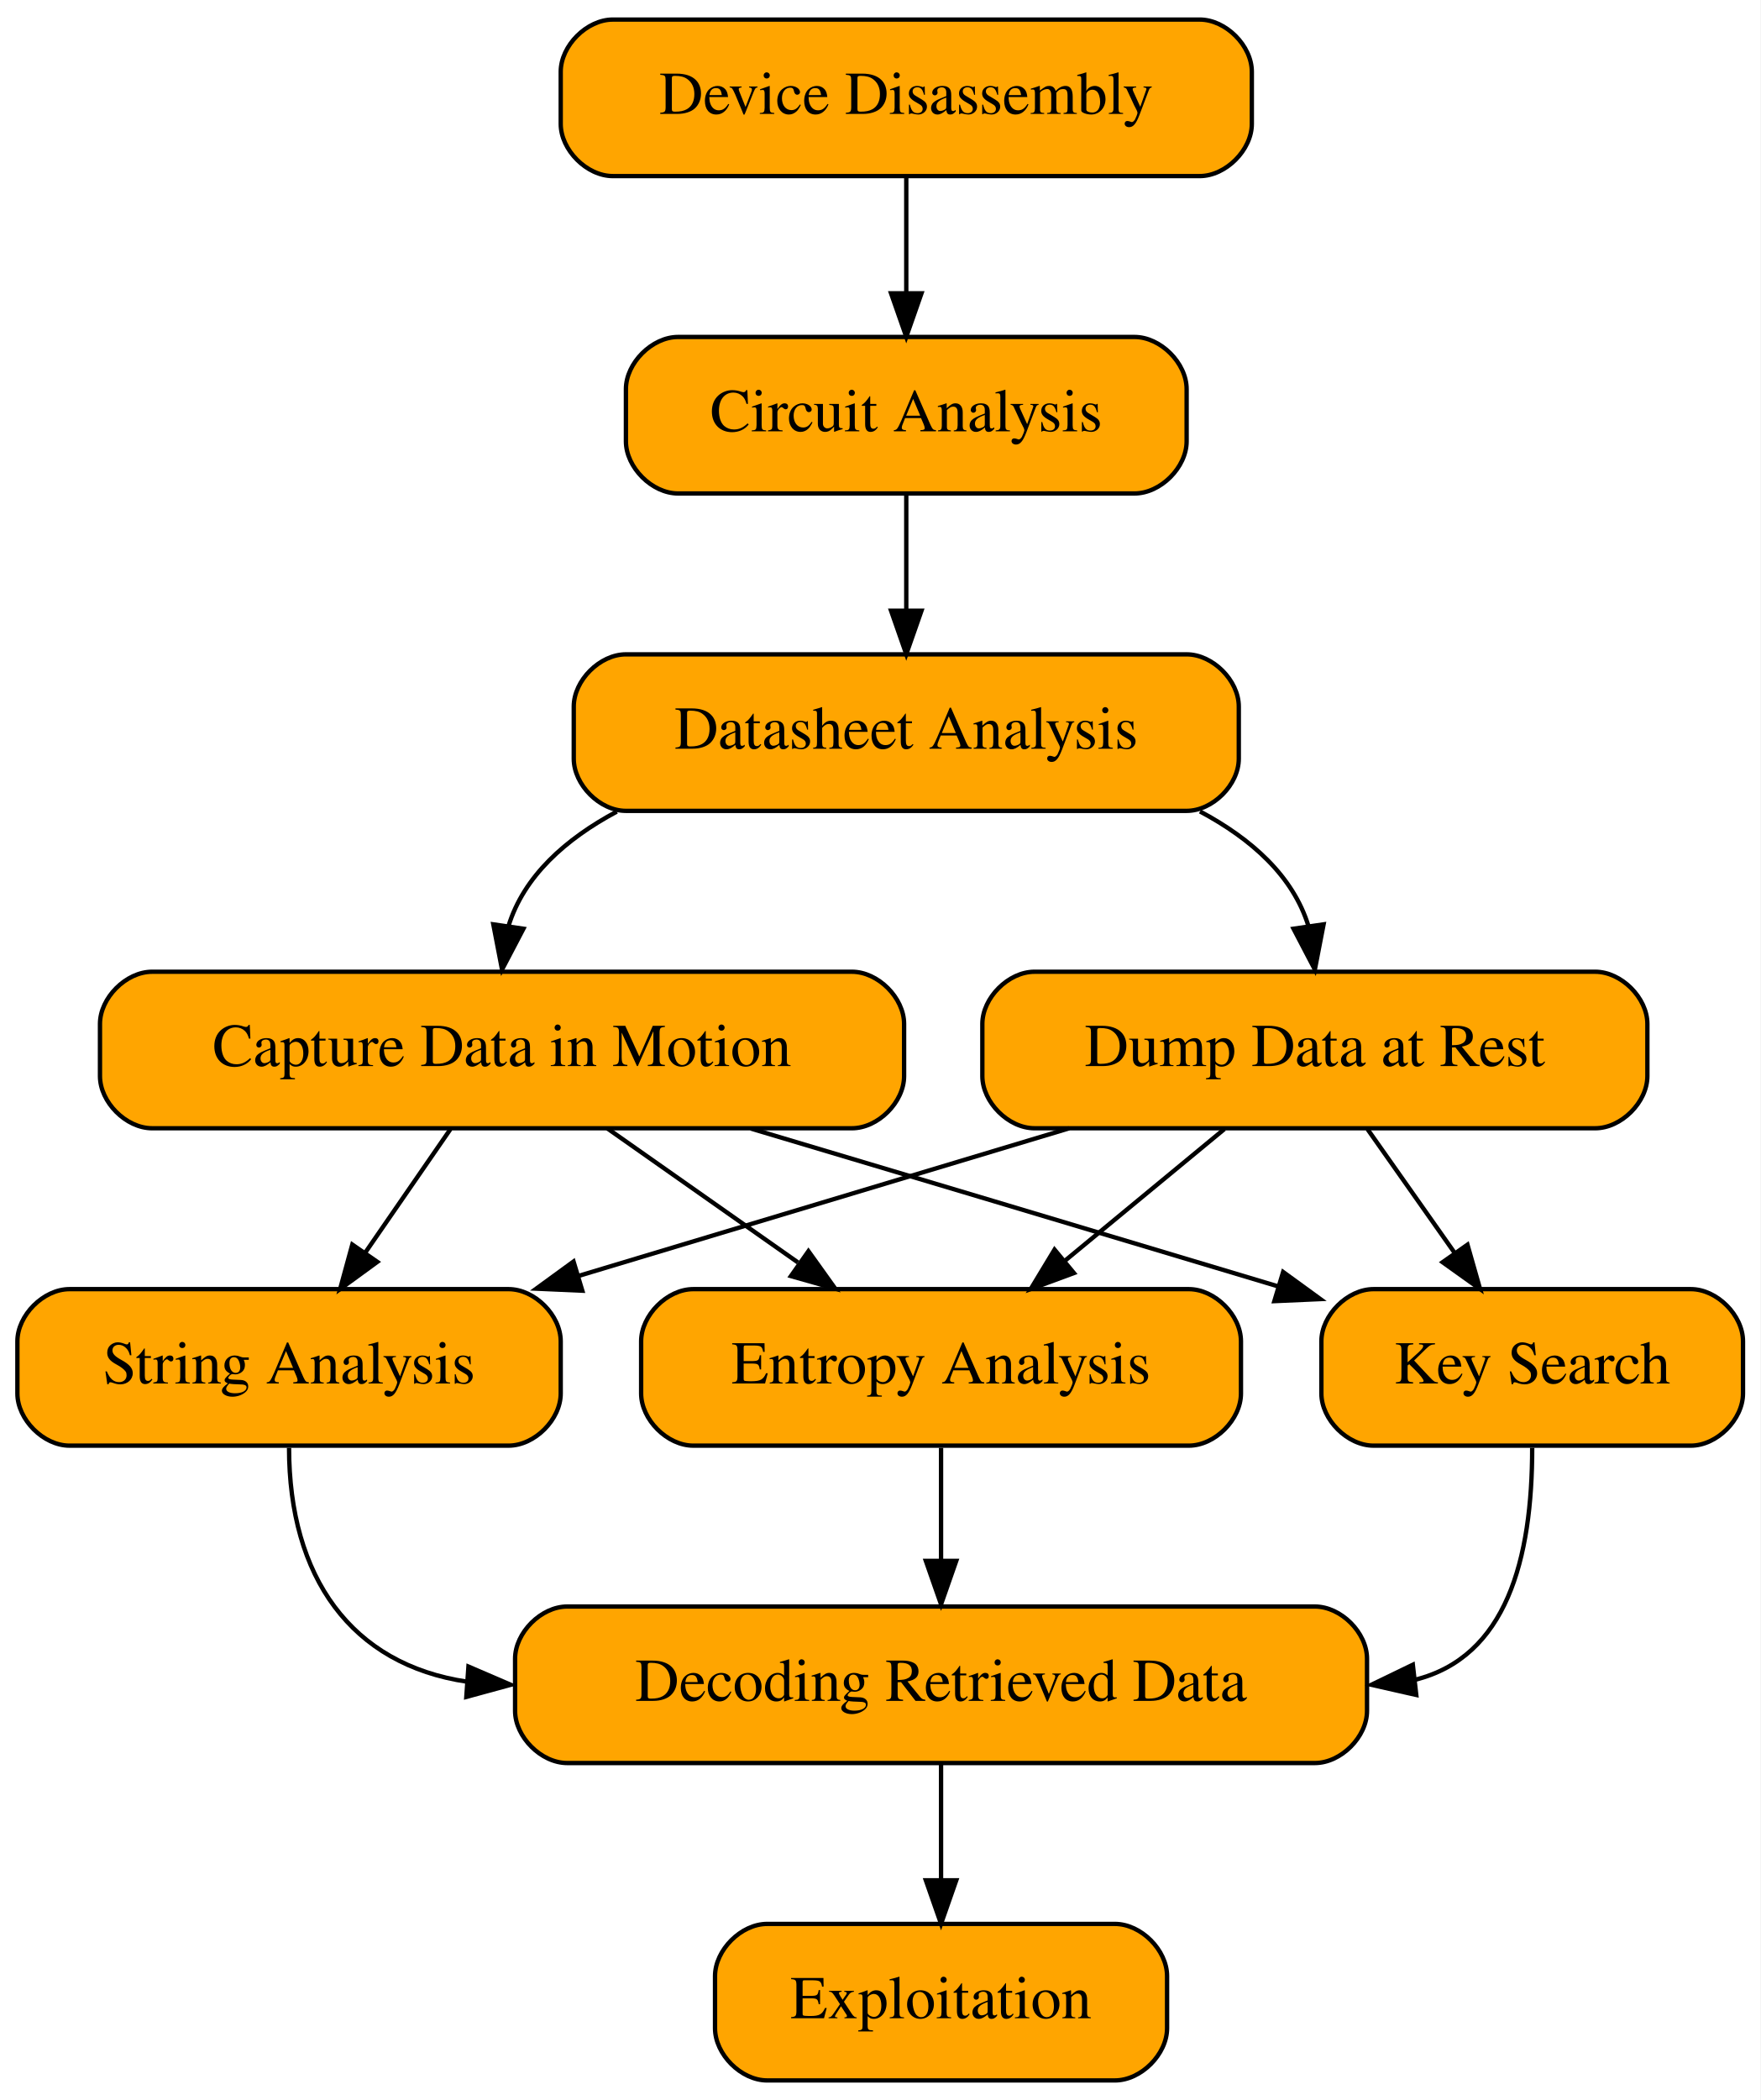
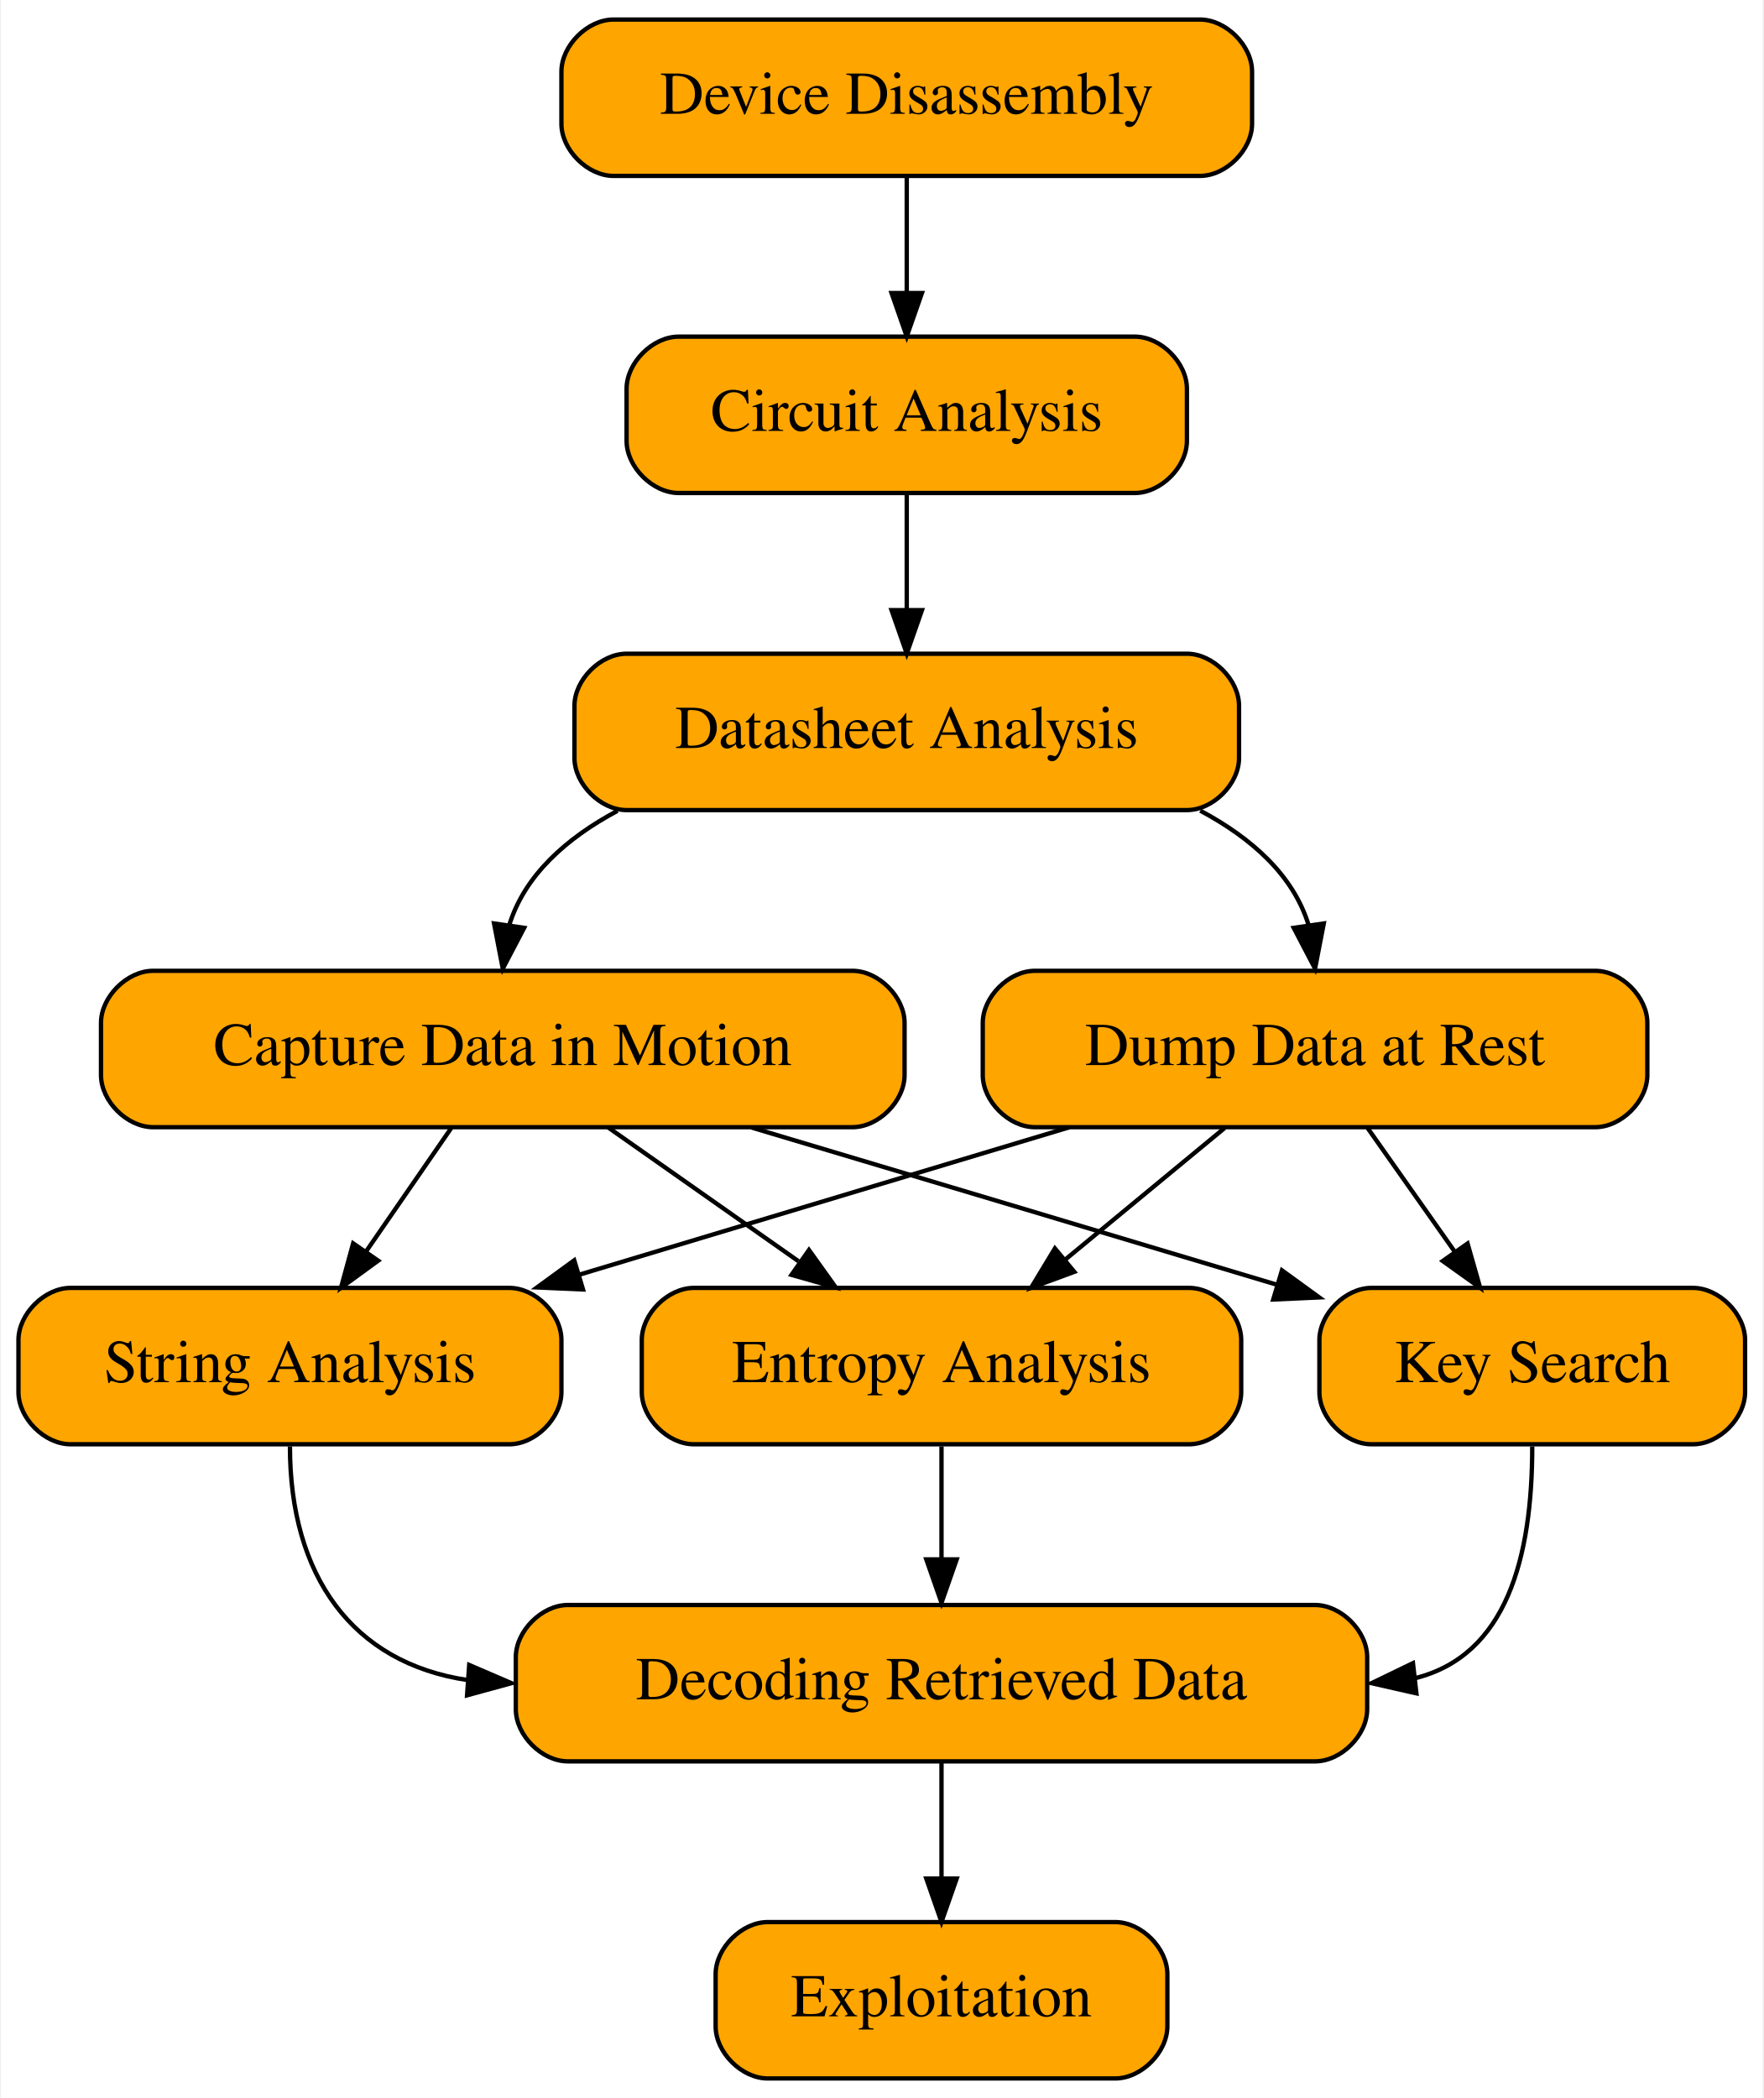
- <svg xmlns="http://www.w3.org/2000/svg" width="405pt" height="483pt" viewBox="0.00 0.00 405.00 483.00">
+ <svg xmlns="http://www.w3.org/2000/svg" width="406pt" height="483pt" viewBox="0.00 0.00 405.50 483.00">
  <g id="graph0" class="graph" transform="scale(1 1) rotate(0) translate(4 479)">
-     <polygon fill="white" stroke="transparent" points="-4,4 -4,-479 401,-479 401,4 -4,4" />
+     <polygon fill="white" stroke="transparent" points="-4,4 -4,-479 401.5,-479 401.5,4 -4,4" />
    <g id="node1" class="node">
      <path fill="Orange" stroke="black" d="M137,-438.5C137,-438.5 272,-438.5 272,-438.5 278,-438.5 284,-444.5 284,-450.5 284,-450.5 284,-462.5 284,-462.5 284,-468.5 278,-474.5 272,-474.5 272,-474.5 137,-474.5 137,-474.5 131,-474.5 125,-468.5 125,-462.5 125,-462.5 125,-450.5 125,-450.5 125,-444.5 131,-438.5 137,-438.5" />
      <text text-anchor="middle" x="204.5" y="-452.8" font-family="Times,serif" font-size="14.00">Device Disassembly</text>
    </g>
    <g id="node2" class="node">
      <path fill="Orange" stroke="black" d="M152,-365.5C152,-365.5 257,-365.5 257,-365.5 263,-365.5 269,-371.5 269,-377.5 269,-377.5 269,-389.5 269,-389.5 269,-395.5 263,-401.5 257,-401.5 257,-401.5 152,-401.5 152,-401.5 146,-401.5 140,-395.5 140,-389.5 140,-389.5 140,-377.5 140,-377.5 140,-371.5 146,-365.5 152,-365.5" />
      <text text-anchor="middle" x="204.5" y="-379.8" font-family="Times,serif" font-size="14.00">Circuit Analysis</text>
    </g>
    <g id="edge1" class="edge">
      <path fill="none" stroke="black" d="M204.5,-438.31C204.5,-430.29 204.5,-420.55 204.5,-411.57" />
      <polygon fill="black" stroke="black" points="208,-411.53 204.5,-401.53 201,-411.53 208,-411.53" />
    </g>
    <g id="node3" class="node">
      <path fill="Orange" stroke="black" d="M140,-292.5C140,-292.5 269,-292.5 269,-292.5 275,-292.5 281,-298.5 281,-304.5 281,-304.5 281,-316.5 281,-316.5 281,-322.5 275,-328.5 269,-328.5 269,-328.5 140,-328.5 140,-328.5 134,-328.5 128,-322.5 128,-316.5 128,-316.5 128,-304.5 128,-304.5 128,-298.5 134,-292.5 140,-292.5" />
      <text text-anchor="middle" x="204.5" y="-306.8" font-family="Times,serif" font-size="14.00">Datasheet Analysis</text>
    </g>
    <g id="edge2" class="edge">
      <path fill="none" stroke="black" d="M204.5,-365.31C204.5,-357.29 204.5,-347.55 204.5,-338.57" />
      <polygon fill="black" stroke="black" points="208,-338.53 204.5,-328.53 201,-338.53 208,-338.53" />
    </g>
    <g id="node4" class="node">
      <path fill="Orange" stroke="black" d="M234,-219.5C234,-219.5 363,-219.5 363,-219.5 369,-219.5 375,-225.5 375,-231.5 375,-231.5 375,-243.5 375,-243.5 375,-249.5 369,-255.5 363,-255.5 363,-255.5 234,-255.5 234,-255.5 228,-255.5 222,-249.5 222,-243.5 222,-243.5 222,-231.5 222,-231.5 222,-225.5 228,-219.5 234,-219.5" />
      <text text-anchor="middle" x="298.5" y="-233.8" font-family="Times,serif" font-size="14.00">Dump Data at Rest</text>
    </g>
    <g id="edge3" class="edge">
      <path fill="none" stroke="black" d="M272.07,-292.37C283.86,-286.08 293.5,-277.54 297.04,-265.95" />
      <polygon fill="black" stroke="black" points="300.51,-266.4 298.5,-256 293.59,-265.39 300.51,-266.4" />
    </g>
    <g id="node5" class="node">
      <path fill="Orange" stroke="black" d="M31,-219.5C31,-219.5 192,-219.5 192,-219.5 198,-219.5 204,-225.5 204,-231.5 204,-231.5 204,-243.5 204,-243.5 204,-249.5 198,-255.5 192,-255.5 192,-255.5 31,-255.5 31,-255.5 25,-255.5 19,-249.5 19,-243.5 19,-243.5 19,-231.5 19,-231.5 19,-225.5 25,-219.5 31,-219.5" />
      <text text-anchor="middle" x="111.5" y="-233.8" font-family="Times,serif" font-size="14.00">Capture Data in Motion</text>
    </g>
    <g id="edge4" class="edge">
      <path fill="none" stroke="black" d="M137.9,-292.33C126.14,-286.04 116.5,-277.49 112.96,-265.93" />
      <polygon fill="black" stroke="black" points="116.42,-265.39 111.5,-256 109.49,-266.4 116.42,-265.39" />
    </g>
    <g id="node6" class="node">
      <path fill="Orange" stroke="black" d="M12,-146.5C12,-146.5 113,-146.5 113,-146.5 119,-146.5 125,-152.5 125,-158.5 125,-158.5 125,-170.5 125,-170.5 125,-176.5 119,-182.5 113,-182.5 113,-182.5 12,-182.5 12,-182.5 6,-182.5 0,-176.5 0,-170.5 0,-170.5 0,-158.5 0,-158.5 0,-152.5 6,-146.5 12,-146.5" />
      <text text-anchor="middle" x="62.5" y="-160.8" font-family="Times,serif" font-size="14.00">String Analysis</text>
    </g>
    <g id="edge5" class="edge">
      <path fill="none" stroke="black" d="M241.97,-219.49C208.07,-209.29 164.77,-196.27 129.2,-185.57" />
      <polygon fill="black" stroke="black" points="129.97,-182.14 119.38,-182.61 127.95,-188.85 129.97,-182.14" />
    </g>
    <g id="node7" class="node">
      <path fill="Orange" stroke="black" d="M155.5,-146.5C155.5,-146.5 269.5,-146.5 269.5,-146.5 275.5,-146.5 281.5,-152.5 281.5,-158.5 281.5,-158.5 281.5,-170.5 281.5,-170.5 281.5,-176.5 275.5,-182.5 269.5,-182.5 269.5,-182.5 155.5,-182.5 155.5,-182.5 149.5,-182.5 143.5,-176.5 143.5,-170.5 143.5,-170.5 143.5,-158.5 143.5,-158.5 143.5,-152.5 149.5,-146.5 155.5,-146.5" />
      <text text-anchor="middle" x="212.5" y="-160.8" font-family="Times,serif" font-size="14.00">Entropy Analysis</text>
    </g>
    <g id="edge6" class="edge">
      <path fill="none" stroke="black" d="M277.68,-219.31C266.7,-210.24 253.05,-198.98 241.09,-189.1" />
      <polygon fill="black" stroke="black" points="243.07,-186.2 233.13,-182.53 238.61,-191.59 243.07,-186.2" />
    </g>
    <g id="node8" class="node">
-       <path fill="Orange" stroke="black" d="M312,-146.5C312,-146.5 385,-146.5 385,-146.5 391,-146.5 397,-152.5 397,-158.5 397,-158.5 397,-170.5 397,-170.5 397,-176.5 391,-182.5 385,-182.5 385,-182.5 312,-182.5 312,-182.5 306,-182.5 300,-176.5 300,-170.5 300,-170.5 300,-158.5 300,-158.5 300,-152.5 306,-146.5 312,-146.5" />
+       <path fill="Orange" stroke="black" d="M311.5,-146.5C311.5,-146.5 385.5,-146.5 385.5,-146.5 391.5,-146.5 397.5,-152.5 397.5,-158.5 397.5,-158.5 397.5,-170.5 397.5,-170.5 397.5,-176.5 391.5,-182.5 385.5,-182.5 385.5,-182.5 311.5,-182.5 311.5,-182.5 305.5,-182.5 299.5,-176.5 299.5,-170.5 299.5,-170.5 299.5,-158.5 299.5,-158.5 299.5,-152.5 305.5,-146.5 311.5,-146.5" />
      <text text-anchor="middle" x="348.5" y="-160.8" font-family="Times,serif" font-size="14.00">Key Search</text>
    </g>
    <g id="edge7" class="edge">
      <path fill="none" stroke="black" d="M310.6,-219.31C316.62,-210.77 324.01,-200.27 330.67,-190.82" />
      <polygon fill="black" stroke="black" points="333.61,-192.72 336.51,-182.53 327.89,-188.69 333.61,-192.72" />
    </g>
    <g id="edge8" class="edge">
      <path fill="none" stroke="black" d="M99.64,-219.31C93.74,-210.77 86.5,-200.27 79.98,-190.82" />
      <polygon fill="black" stroke="black" points="82.81,-188.77 74.25,-182.53 77.05,-192.75 82.81,-188.77" />
    </g>
    <g id="edge9" class="edge">
      <path fill="none" stroke="black" d="M135.69,-219.49C148.84,-210.25 165.28,-198.69 179.58,-188.64" />
      <polygon fill="black" stroke="black" points="181.99,-191.23 188.16,-182.61 177.96,-185.5 181.99,-191.23" />
    </g>
    <g id="edge10" class="edge">
-       <path fill="none" stroke="black" d="M168.75,-219.43C201.62,-209.62 243.93,-196.98 290.16,-183.1" />
-       <polygon fill="black" stroke="black" points="291.2,-186.44 299.77,-180.21 289.18,-179.74 291.2,-186.44" />
+       <path fill="none" stroke="black" d="M168.75,-219.43C201.55,-209.64 243.75,-197.03 289.62,-183.26" />
+       <polygon fill="black" stroke="black" points="290.88,-186.54 299.46,-180.31 288.87,-179.83 290.88,-186.54" />
    </g>
    <g id="node9" class="node">
      <path fill="Orange" stroke="black" d="M126.5,-73.5C126.5,-73.5 298.5,-73.5 298.5,-73.5 304.5,-73.5 310.5,-79.5 310.5,-85.5 310.5,-85.5 310.5,-97.5 310.5,-97.5 310.5,-103.5 304.5,-109.5 298.5,-109.5 298.5,-109.5 126.5,-109.5 126.5,-109.5 120.5,-109.5 114.5,-103.5 114.5,-97.5 114.5,-97.5 114.5,-85.5 114.5,-85.5 114.5,-79.5 120.5,-73.5 126.5,-73.5" />
      <text text-anchor="middle" x="212.5" y="-87.8" font-family="Times,serif" font-size="14.00">Decoding Retrieved Data</text>
    </g>
    <g id="edge11" class="edge">
      <path fill="none" stroke="black" d="M62.5,-146C62.5,-116.33 76.76,-96.13 103.52,-92.2" />
      <polygon fill="black" stroke="black" points="103.77,-95.69 113.5,-91.5 103.28,-88.71 103.77,-95.69" />
    </g>
    <g id="edge12" class="edge">
      <path fill="none" stroke="black" d="M212.5,-146C212.5,-134 212.5,-128.75 212.5,-120.12" />
      <polygon fill="black" stroke="black" points="216,-120 212.5,-110 209,-120 216,-120" />
    </g>
    <g id="edge13" class="edge">
      <path fill="none" stroke="black" d="M348.5,-146C348.5,-120.38 342.59,-97.87 321.5,-92.64" />
      <polygon fill="black" stroke="black" points="321.83,-89.16 311.5,-91.5 321.04,-96.11 321.83,-89.16" />
    </g>
    <g id="node10" class="node">
      <path fill="Orange" stroke="black" d="M172.5,-0.5C172.5,-0.5 252.5,-0.5 252.5,-0.5 258.5,-0.5 264.5,-6.5 264.5,-12.5 264.5,-12.5 264.5,-24.5 264.5,-24.5 264.5,-30.5 258.5,-36.5 252.5,-36.5 252.5,-36.5 172.5,-36.5 172.5,-36.5 166.5,-36.5 160.5,-30.5 160.5,-24.5 160.5,-24.5 160.5,-12.5 160.5,-12.5 160.5,-6.5 166.5,-0.5 172.5,-0.5" />
      <text text-anchor="middle" x="212.5" y="-14.8" font-family="Times,serif" font-size="14.00">Exploitation</text>
    </g>
    <g id="edge14" class="edge">
      <path fill="none" stroke="black" d="M212.5,-73.31C212.5,-65.29 212.5,-55.55 212.5,-46.57" />
      <polygon fill="black" stroke="black" points="216,-46.53 212.5,-36.53 209,-46.53 216,-46.53" />
    </g>
  </g>
</svg>
